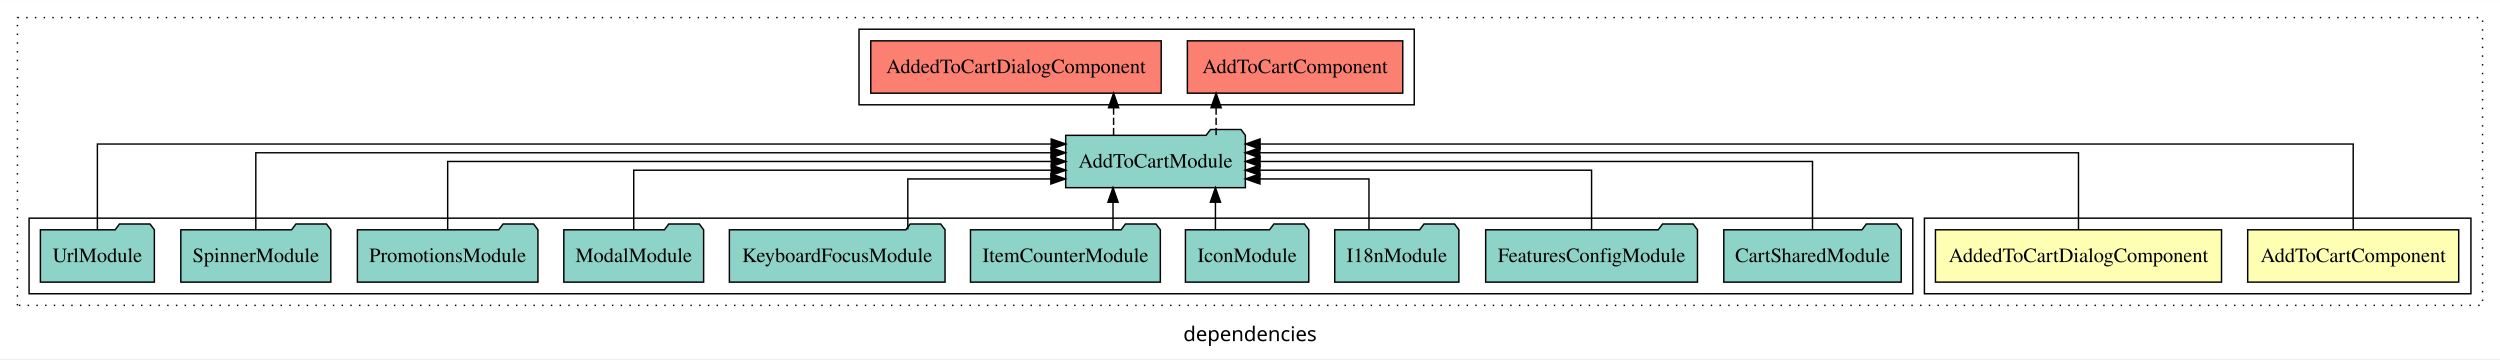
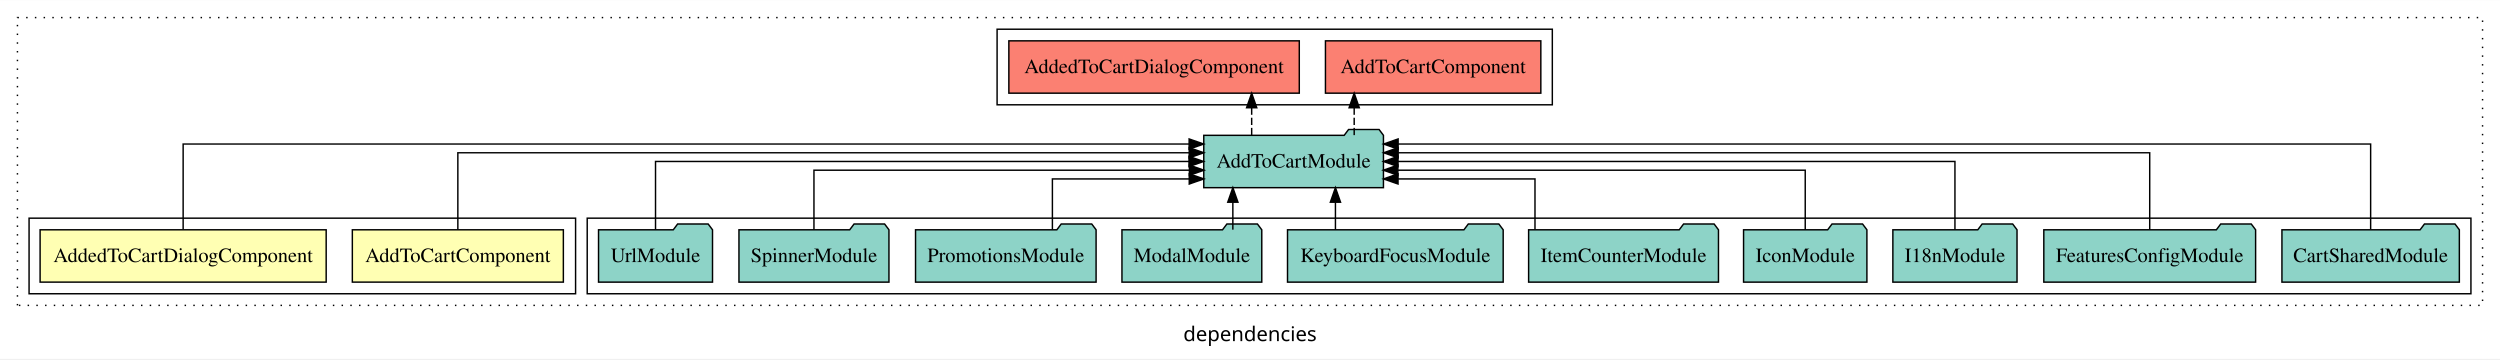
<svg xmlns="http://www.w3.org/2000/svg" width="1720pt" height="247pt" viewBox="0.00 0.00 1720.00 246.80">
  <g id="graph0" class="graph" transform="scale(1 1) rotate(0) translate(4 242.8)">
    <polygon fill="white" stroke="transparent" points="-4,4 -4,-242.8 1716,-242.8 1716,4 -4,4" />
    <text text-anchor="middle" x="856" y="-8.2" font-family="sans-serif" font-size="14.00">dependencies</text>
    <g id="clust1" class="cluster">
      <polygon fill="none" stroke="black" stroke-dasharray="1,5" points="8,-32.8 8,-230.8 1704,-230.8 1704,-32.8 8,-32.8" />
    </g>
-     <g id="clust6" class="cluster">
-       <polygon fill="none" stroke="black" points="587,-170.8 587,-222.8 969,-222.8 969,-170.8 587,-170.8" />
+     <g id="clust5" class="cluster">
+       <polygon fill="none" stroke="black" points="400,-40.8 400,-92.8 1696,-92.8 1696,-40.8 400,-40.8" />
    </g>
    <g id="clust2" class="cluster">
-       <polygon fill="none" stroke="black" points="1320,-40.8 1320,-92.8 1696,-92.8 1696,-40.8 1320,-40.8" />
+       <polygon fill="none" stroke="black" points="16,-40.8 16,-92.8 392,-92.8 392,-40.8 16,-40.8" />
    </g>
-     <g id="clust5" class="cluster">
-       <polygon fill="none" stroke="black" points="16,-40.8 16,-92.8 1312,-92.8 1312,-40.8 16,-40.8" />
+     <g id="clust6" class="cluster">
+       <polygon fill="none" stroke="black" points="682,-170.8 682,-222.8 1064,-222.8 1064,-170.8 682,-170.8" />
    </g>
    <g id="node1" class="node">
-       <polygon fill="#ffffb3" stroke="black" points="1687.59,-84.8 1542.41,-84.8 1542.41,-48.8 1687.59,-48.8 1687.59,-84.8" />
-       <text text-anchor="middle" x="1615" y="-62.6" font-family="Times,serif" font-size="14.00">AddToCartComponent</text>
+       <polygon fill="#ffffb3" stroke="black" points="383.59,-84.8 238.41,-84.8 238.41,-48.8 383.59,-48.8 383.59,-84.8" />
+       <text text-anchor="middle" x="311" y="-62.6" font-family="Times,serif" font-size="14.00">AddToCartComponent</text>
    </g>
    <g id="node3" class="node">
-       <polygon fill="#8dd3c7" stroke="black" points="852.81,-149.8 849.81,-153.8 828.81,-153.8 825.81,-149.8 729.19,-149.8 729.19,-113.8 852.81,-113.8 852.81,-149.8" />
-       <text text-anchor="middle" x="791" y="-127.6" font-family="Times,serif" font-size="14.00">AddToCartModule</text>
+       <polygon fill="#8dd3c7" stroke="black" points="947.81,-149.8 944.81,-153.8 923.81,-153.8 920.81,-149.8 824.19,-149.8 824.19,-113.8 947.81,-113.8 947.81,-149.8" />
+       <text text-anchor="middle" x="886" y="-127.6" font-family="Times,serif" font-size="14.00">AddToCartModule</text>
    </g>
    <g id="edge1" class="edge">
-       <path fill="none" stroke="black" d="M1615,-85.05C1615,-107.82 1615,-143.8 1615,-143.8 1615,-143.8 862.93,-143.8 862.93,-143.8" />
-       <polygon fill="black" stroke="black" points="862.93,-140.3 852.93,-143.8 862.93,-147.3 862.93,-140.3" />
+       <path fill="none" stroke="black" d="M311,-85.08C311,-106.12 311,-137.8 311,-137.8 311,-137.8 814.19,-137.8 814.19,-137.8" />
+       <polygon fill="black" stroke="black" points="814.19,-141.3 824.19,-137.8 814.19,-134.3 814.19,-141.3" />
    </g>
    <g id="node2" class="node">
-       <polygon fill="#ffffb3" stroke="black" points="1524.41,-84.8 1327.59,-84.8 1327.59,-48.8 1524.41,-48.8 1524.41,-84.8" />
-       <text text-anchor="middle" x="1426" y="-62.6" font-family="Times,serif" font-size="14.00">AddedToCartDialogComponent</text>
+       <polygon fill="#ffffb3" stroke="black" points="220.41,-84.8 23.59,-84.8 23.59,-48.8 220.41,-48.8 220.41,-84.8" />
+       <text text-anchor="middle" x="122" y="-62.6" font-family="Times,serif" font-size="14.00">AddedToCartDialogComponent</text>
    </g>
    <g id="edge2" class="edge">
-       <path fill="none" stroke="black" d="M1426,-85.08C1426,-106.12 1426,-137.8 1426,-137.8 1426,-137.8 862.75,-137.8 862.75,-137.8" />
-       <polygon fill="black" stroke="black" points="862.75,-134.3 852.75,-137.8 862.75,-141.3 862.75,-134.3" />
+       <path fill="none" stroke="black" d="M122,-85.05C122,-107.82 122,-143.8 122,-143.8 122,-143.8 814.13,-143.8 814.13,-143.8" />
+       <polygon fill="black" stroke="black" points="814.13,-147.3 824.13,-143.8 814.13,-140.3 814.13,-147.3" />
    </g>
    <g id="node14" class="node">
-       <polygon fill="#fb8072" stroke="black" points="961.09,-214.8 812.91,-214.8 812.91,-178.8 961.09,-178.8 961.09,-214.8" />
-       <text text-anchor="middle" x="887" y="-192.6" font-family="Times,serif" font-size="14.00">AddToCartComponent </text>
+       <polygon fill="#fb8072" stroke="black" points="1056.09,-214.8 907.91,-214.8 907.91,-178.8 1056.09,-178.8 1056.09,-214.8" />
+       <text text-anchor="middle" x="982" y="-192.6" font-family="Times,serif" font-size="14.00">AddToCartComponent </text>
    </g>
    <g id="edge13" class="edge">
-       <path fill="none" stroke="black" stroke-dasharray="5,2" d="M832.68,-149.91C832.68,-149.91 832.68,-168.79 832.68,-168.79" />
-       <polygon fill="black" stroke="black" points="829.18,-168.79 832.68,-178.79 836.18,-168.79 829.18,-168.79" />
+       <path fill="none" stroke="black" stroke-dasharray="5,2" d="M927.68,-149.91C927.68,-149.91 927.68,-168.79 927.68,-168.79" />
+       <polygon fill="black" stroke="black" points="924.18,-168.79 927.68,-178.79 931.18,-168.79 924.18,-168.79" />
    </g>
    <g id="node15" class="node">
-       <polygon fill="#fb8072" stroke="black" points="794.91,-214.8 595.09,-214.8 595.09,-178.8 794.91,-178.8 794.91,-214.8" />
-       <text text-anchor="middle" x="695" y="-192.6" font-family="Times,serif" font-size="14.00">AddedToCartDialogComponent </text>
+       <polygon fill="#fb8072" stroke="black" points="889.91,-214.8 690.09,-214.8 690.09,-178.8 889.91,-178.8 889.91,-214.8" />
+       <text text-anchor="middle" x="790" y="-192.6" font-family="Times,serif" font-size="14.00">AddedToCartDialogComponent </text>
    </g>
    <g id="edge14" class="edge">
-       <path fill="none" stroke="black" stroke-dasharray="5,2" d="M762.15,-149.91C762.15,-149.91 762.15,-168.79 762.15,-168.79" />
-       <polygon fill="black" stroke="black" points="758.65,-168.79 762.15,-178.79 765.65,-168.79 758.65,-168.79" />
+       <path fill="none" stroke="black" stroke-dasharray="5,2" d="M857.15,-149.91C857.15,-149.91 857.15,-168.79 857.15,-168.79" />
+       <polygon fill="black" stroke="black" points="853.65,-168.79 857.15,-178.79 860.65,-168.79 853.65,-168.79" />
    </g>
    <g id="node4" class="node">
-       <polygon fill="#8dd3c7" stroke="black" points="1304.03,-84.8 1301.03,-88.8 1280.03,-88.8 1277.03,-84.8 1181.97,-84.8 1181.97,-48.8 1304.03,-48.8 1304.03,-84.8" />
-       <text text-anchor="middle" x="1243" y="-62.6" font-family="Times,serif" font-size="14.00">CartSharedModule</text>
+       <polygon fill="#8dd3c7" stroke="black" points="1688.03,-84.8 1685.03,-88.8 1664.03,-88.8 1661.03,-84.8 1565.97,-84.8 1565.97,-48.8 1688.03,-48.8 1688.03,-84.8" />
+       <text text-anchor="middle" x="1627" y="-62.6" font-family="Times,serif" font-size="14.00">CartSharedModule</text>
    </g>
    <g id="edge3" class="edge">
-       <path fill="none" stroke="black" d="M1243,-84.91C1243,-104.14 1243,-131.8 1243,-131.8 1243,-131.8 862.9,-131.8 862.9,-131.8" />
-       <polygon fill="black" stroke="black" points="862.9,-128.3 852.9,-131.8 862.9,-135.3 862.9,-128.3" />
+       <path fill="none" stroke="black" d="M1627,-85.05C1627,-107.82 1627,-143.8 1627,-143.8 1627,-143.8 957.9,-143.8 957.9,-143.8" />
+       <polygon fill="black" stroke="black" points="957.9,-140.3 947.9,-143.8 957.9,-147.3 957.9,-140.3" />
    </g>
    <g id="node5" class="node">
-       <polygon fill="#8dd3c7" stroke="black" points="1163.86,-84.8 1160.86,-88.8 1139.86,-88.8 1136.86,-84.8 1018.14,-84.8 1018.14,-48.8 1163.86,-48.8 1163.86,-84.8" />
-       <text text-anchor="middle" x="1091" y="-62.6" font-family="Times,serif" font-size="14.00">FeaturesConfigModule</text>
+       <polygon fill="#8dd3c7" stroke="black" points="1547.86,-84.8 1544.86,-88.8 1523.86,-88.8 1520.86,-84.8 1402.14,-84.8 1402.14,-48.8 1547.86,-48.8 1547.86,-84.8" />
+       <text text-anchor="middle" x="1475" y="-62.6" font-family="Times,serif" font-size="14.00">FeaturesConfigModule</text>
    </g>
    <g id="edge4" class="edge">
-       <path fill="none" stroke="black" d="M1091,-84.82C1091,-102.17 1091,-125.8 1091,-125.8 1091,-125.8 862.8,-125.8 862.8,-125.8" />
-       <polygon fill="black" stroke="black" points="862.8,-122.3 852.8,-125.8 862.8,-129.3 862.8,-122.3" />
+       <path fill="none" stroke="black" d="M1475,-85.08C1475,-106.12 1475,-137.8 1475,-137.8 1475,-137.8 957.92,-137.8 957.92,-137.8" />
+       <polygon fill="black" stroke="black" points="957.92,-134.3 947.92,-137.8 957.92,-141.3 957.92,-134.3" />
    </g>
    <g id="node6" class="node">
-       <polygon fill="#8dd3c7" stroke="black" points="999.71,-84.8 996.71,-88.8 975.71,-88.8 972.71,-84.8 914.29,-84.8 914.29,-48.8 999.71,-48.8 999.71,-84.8" />
-       <text text-anchor="middle" x="957" y="-62.6" font-family="Times,serif" font-size="14.00">I18nModule</text>
+       <polygon fill="#8dd3c7" stroke="black" points="1383.71,-84.8 1380.71,-88.8 1359.71,-88.8 1356.71,-84.8 1298.29,-84.8 1298.29,-48.8 1383.71,-48.8 1383.71,-84.8" />
+       <text text-anchor="middle" x="1341" y="-62.6" font-family="Times,serif" font-size="14.00">I18nModule</text>
    </g>
    <g id="edge5" class="edge">
-       <path fill="none" stroke="black" d="M937.85,-85.04C937.85,-100.37 937.85,-119.8 937.85,-119.8 937.85,-119.8 862.85,-119.8 862.85,-119.8" />
-       <polygon fill="black" stroke="black" points="862.85,-116.3 852.85,-119.8 862.85,-123.3 862.85,-116.3" />
+       <path fill="none" stroke="black" d="M1341,-84.91C1341,-104.14 1341,-131.8 1341,-131.8 1341,-131.8 957.84,-131.8 957.84,-131.8" />
+       <polygon fill="black" stroke="black" points="957.84,-128.3 947.84,-131.8 957.84,-135.3 957.84,-128.3" />
    </g>
    <g id="node7" class="node">
-       <polygon fill="#8dd3c7" stroke="black" points="896.43,-84.8 893.43,-88.8 872.43,-88.8 869.43,-84.8 811.57,-84.8 811.57,-48.8 896.43,-48.8 896.43,-84.8" />
-       <text text-anchor="middle" x="854" y="-62.6" font-family="Times,serif" font-size="14.00">IconModule</text>
+       <polygon fill="#8dd3c7" stroke="black" points="1280.43,-84.8 1277.43,-88.8 1256.43,-88.8 1253.43,-84.8 1195.57,-84.8 1195.57,-48.8 1280.43,-48.8 1280.43,-84.8" />
+       <text text-anchor="middle" x="1238" y="-62.6" font-family="Times,serif" font-size="14.00">IconModule</text>
    </g>
    <g id="edge6" class="edge">
-       <path fill="none" stroke="black" d="M832.22,-84.91C832.22,-84.91 832.22,-103.79 832.22,-103.79" />
-       <polygon fill="black" stroke="black" points="828.72,-103.79 832.22,-113.79 835.72,-103.79 828.72,-103.79" />
+       <path fill="none" stroke="black" d="M1238,-84.82C1238,-102.17 1238,-125.8 1238,-125.8 1238,-125.8 957.72,-125.8 957.72,-125.8" />
+       <polygon fill="black" stroke="black" points="957.72,-122.3 947.72,-125.8 957.72,-129.3 957.72,-122.3" />
    </g>
    <g id="node8" class="node">
-       <polygon fill="#8dd3c7" stroke="black" points="794.31,-84.8 791.31,-88.8 770.31,-88.8 767.31,-84.8 663.69,-84.8 663.69,-48.8 794.31,-48.8 794.31,-84.8" />
-       <text text-anchor="middle" x="729" y="-62.6" font-family="Times,serif" font-size="14.00">ItemCounterModule</text>
+       <polygon fill="#8dd3c7" stroke="black" points="1178.31,-84.8 1175.31,-88.8 1154.31,-88.8 1151.31,-84.8 1047.69,-84.8 1047.69,-48.8 1178.31,-48.8 1178.31,-84.8" />
+       <text text-anchor="middle" x="1113" y="-62.6" font-family="Times,serif" font-size="14.00">ItemCounterModule</text>
    </g>
    <g id="edge7" class="edge">
-       <path fill="none" stroke="black" d="M761.75,-84.91C761.75,-84.91 761.75,-103.79 761.75,-103.79" />
-       <polygon fill="black" stroke="black" points="758.25,-103.79 761.75,-113.79 765.25,-103.79 758.25,-103.79" />
+       <path fill="none" stroke="black" d="M1052.07,-85.04C1052.07,-100.37 1052.07,-119.8 1052.07,-119.8 1052.07,-119.8 957.84,-119.8 957.84,-119.8" />
+       <polygon fill="black" stroke="black" points="957.84,-116.3 947.84,-119.8 957.84,-123.3 957.84,-116.3" />
    </g>
    <g id="node9" class="node">
-       <polygon fill="#8dd3c7" stroke="black" points="646.19,-84.8 643.19,-88.8 622.19,-88.8 619.19,-84.8 497.81,-84.8 497.81,-48.8 646.19,-48.8 646.19,-84.8" />
-       <text text-anchor="middle" x="572" y="-62.6" font-family="Times,serif" font-size="14.00">KeyboardFocusModule</text>
+       <polygon fill="#8dd3c7" stroke="black" points="1030.19,-84.8 1027.19,-88.8 1006.19,-88.8 1003.19,-84.8 881.81,-84.8 881.81,-48.8 1030.19,-48.8 1030.19,-84.8" />
+       <text text-anchor="middle" x="956" y="-62.6" font-family="Times,serif" font-size="14.00">KeyboardFocusModule</text>
    </g>
    <g id="edge8" class="edge">
-       <path fill="none" stroke="black" d="M620.57,-85.04C620.57,-100.37 620.57,-119.8 620.57,-119.8 620.57,-119.8 718.99,-119.8 718.99,-119.8" />
-       <polygon fill="black" stroke="black" points="718.99,-123.3 728.99,-119.8 718.99,-116.3 718.99,-123.3" />
+       <path fill="none" stroke="black" d="M914.78,-84.91C914.78,-84.91 914.78,-103.79 914.78,-103.79" />
+       <polygon fill="black" stroke="black" points="911.28,-103.79 914.78,-113.79 918.28,-103.79 911.28,-103.79" />
    </g>
    <g id="node10" class="node">
-       <polygon fill="#8dd3c7" stroke="black" points="480.1,-84.8 477.1,-88.8 456.1,-88.8 453.1,-84.8 383.9,-84.8 383.9,-48.8 480.1,-48.8 480.1,-84.8" />
-       <text text-anchor="middle" x="432" y="-62.6" font-family="Times,serif" font-size="14.00">ModalModule</text>
+       <polygon fill="#8dd3c7" stroke="black" points="864.1,-84.8 861.1,-88.8 840.1,-88.8 837.1,-84.8 767.9,-84.8 767.9,-48.8 864.1,-48.8 864.1,-84.8" />
+       <text text-anchor="middle" x="816" y="-62.6" font-family="Times,serif" font-size="14.00">ModalModule</text>
    </g>
    <g id="edge9" class="edge">
-       <path fill="none" stroke="black" d="M432,-84.82C432,-102.17 432,-125.8 432,-125.8 432,-125.8 719.29,-125.8 719.29,-125.8" />
-       <polygon fill="black" stroke="black" points="719.29,-129.3 729.29,-125.8 719.29,-122.3 719.29,-129.3" />
+       <path fill="none" stroke="black" d="M844.2,-84.91C844.2,-84.91 844.2,-103.79 844.2,-103.79" />
+       <polygon fill="black" stroke="black" points="840.7,-103.79 844.2,-113.79 847.7,-103.79 840.7,-103.79" />
    </g>
    <g id="node11" class="node">
-       <polygon fill="#8dd3c7" stroke="black" points="366.11,-84.8 363.11,-88.8 342.11,-88.8 339.11,-84.8 241.89,-84.8 241.89,-48.8 366.11,-48.8 366.11,-84.8" />
-       <text text-anchor="middle" x="304" y="-62.6" font-family="Times,serif" font-size="14.00">PromotionsModule</text>
+       <polygon fill="#8dd3c7" stroke="black" points="750.11,-84.8 747.11,-88.8 726.11,-88.8 723.11,-84.8 625.89,-84.8 625.89,-48.8 750.11,-48.8 750.11,-84.8" />
+       <text text-anchor="middle" x="688" y="-62.6" font-family="Times,serif" font-size="14.00">PromotionsModule</text>
    </g>
    <g id="edge10" class="edge">
-       <path fill="none" stroke="black" d="M304,-84.91C304,-104.14 304,-131.8 304,-131.8 304,-131.8 719.32,-131.8 719.32,-131.8" />
-       <polygon fill="black" stroke="black" points="719.32,-135.3 729.32,-131.8 719.32,-128.3 719.32,-135.3" />
+       <path fill="none" stroke="black" d="M720.05,-85.04C720.05,-100.37 720.05,-119.8 720.05,-119.8 720.05,-119.8 814.21,-119.8 814.21,-119.8" />
+       <polygon fill="black" stroke="black" points="814.21,-123.3 824.21,-119.8 814.21,-116.3 814.21,-123.3" />
    </g>
    <g id="node12" class="node">
-       <polygon fill="#8dd3c7" stroke="black" points="223.6,-84.8 220.6,-88.8 199.6,-88.8 196.6,-84.8 120.4,-84.8 120.4,-48.8 223.6,-48.8 223.6,-84.8" />
-       <text text-anchor="middle" x="172" y="-62.6" font-family="Times,serif" font-size="14.00">SpinnerModule</text>
+       <polygon fill="#8dd3c7" stroke="black" points="607.6,-84.8 604.6,-88.8 583.6,-88.8 580.6,-84.8 504.4,-84.8 504.4,-48.8 607.6,-48.8 607.6,-84.8" />
+       <text text-anchor="middle" x="556" y="-62.6" font-family="Times,serif" font-size="14.00">SpinnerModule</text>
    </g>
    <g id="edge11" class="edge">
-       <path fill="none" stroke="black" d="M172,-85.08C172,-106.12 172,-137.8 172,-137.8 172,-137.8 719.1,-137.8 719.1,-137.8" />
-       <polygon fill="black" stroke="black" points="719.1,-141.3 729.1,-137.8 719.1,-134.3 719.1,-141.3" />
+       <path fill="none" stroke="black" d="M556,-84.82C556,-102.17 556,-125.8 556,-125.8 556,-125.8 814.32,-125.8 814.32,-125.8" />
+       <polygon fill="black" stroke="black" points="814.32,-129.3 824.32,-125.8 814.32,-122.3 814.32,-129.3" />
    </g>
    <g id="node13" class="node">
-       <polygon fill="#8dd3c7" stroke="black" points="102.21,-84.8 99.21,-88.8 78.21,-88.8 75.21,-84.8 23.79,-84.8 23.79,-48.8 102.21,-48.8 102.21,-84.8" />
-       <text text-anchor="middle" x="63" y="-62.6" font-family="Times,serif" font-size="14.00">UrlModule</text>
+       <polygon fill="#8dd3c7" stroke="black" points="486.21,-84.8 483.21,-88.8 462.21,-88.8 459.21,-84.8 407.79,-84.8 407.79,-48.8 486.21,-48.8 486.21,-84.8" />
+       <text text-anchor="middle" x="447" y="-62.6" font-family="Times,serif" font-size="14.00">UrlModule</text>
    </g>
    <g id="edge12" class="edge">
-       <path fill="none" stroke="black" d="M63,-85.05C63,-107.82 63,-143.8 63,-143.8 63,-143.8 719.25,-143.8 719.25,-143.8" />
-       <polygon fill="black" stroke="black" points="719.25,-147.3 729.25,-143.8 719.25,-140.3 719.25,-147.3" />
+       <path fill="none" stroke="black" d="M447,-84.91C447,-104.14 447,-131.8 447,-131.8 447,-131.8 814.03,-131.8 814.03,-131.8" />
+       <polygon fill="black" stroke="black" points="814.03,-135.3 824.03,-131.8 814.03,-128.3 814.03,-135.3" />
    </g>
  </g>
</svg>
